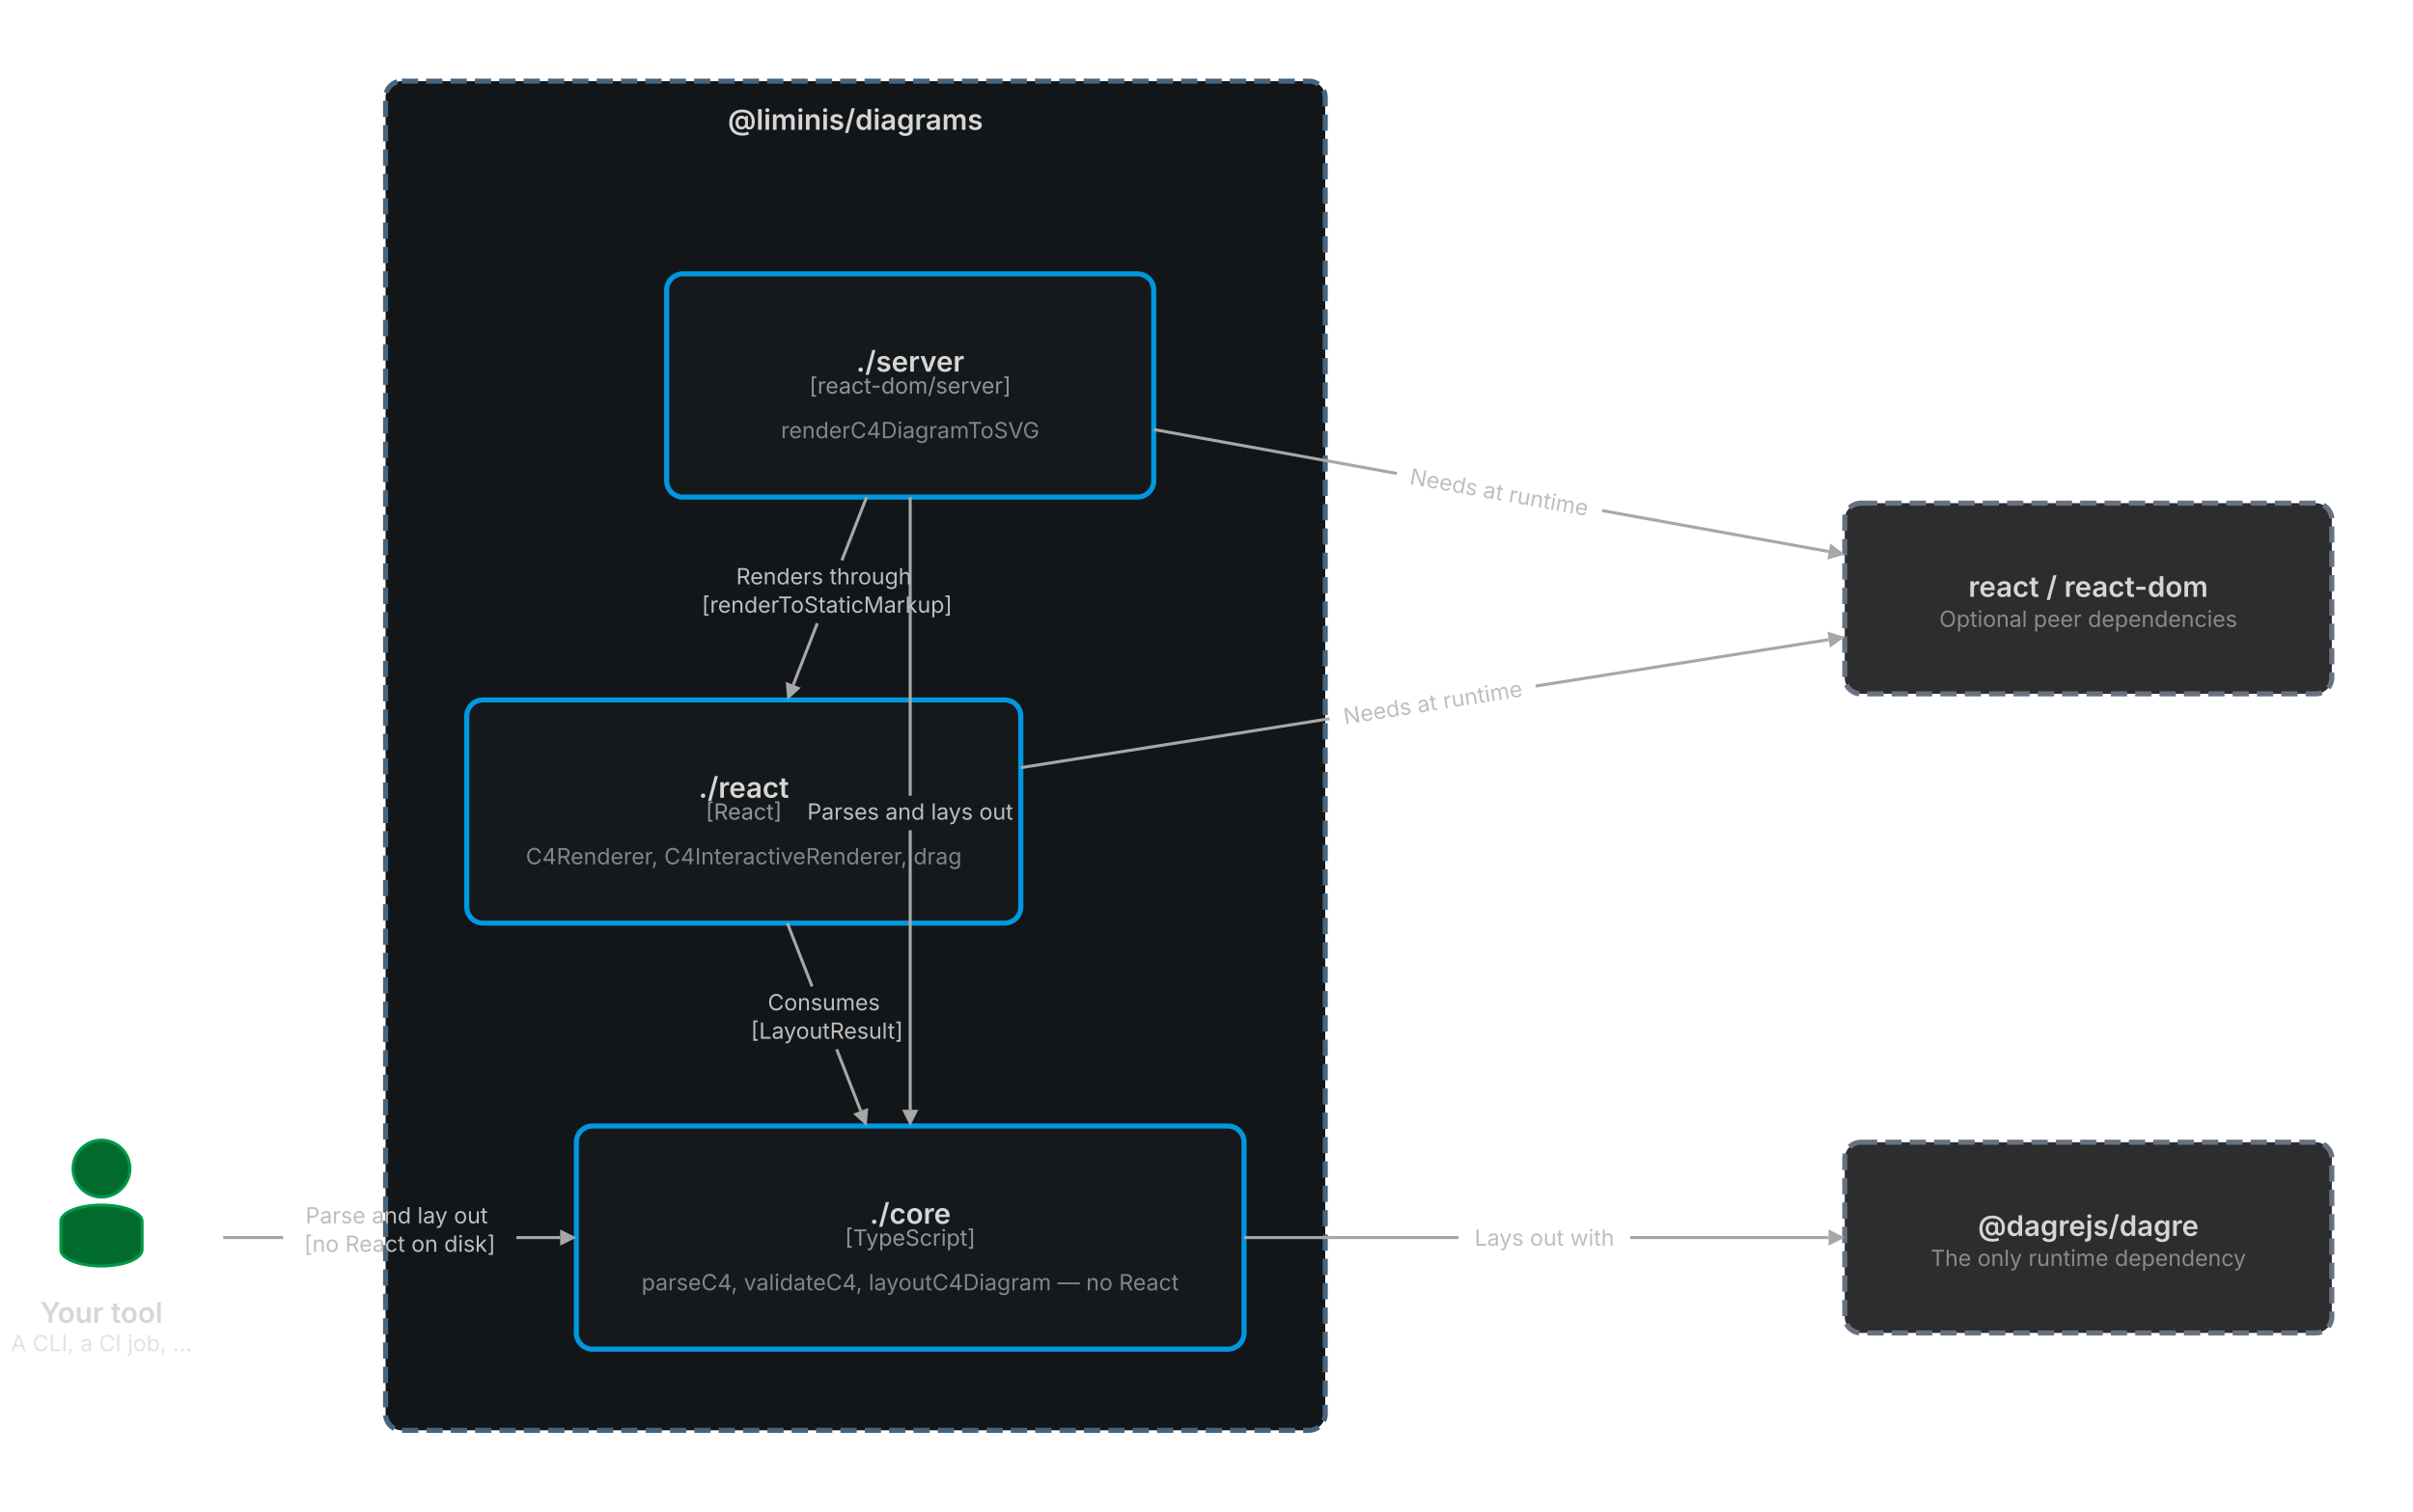
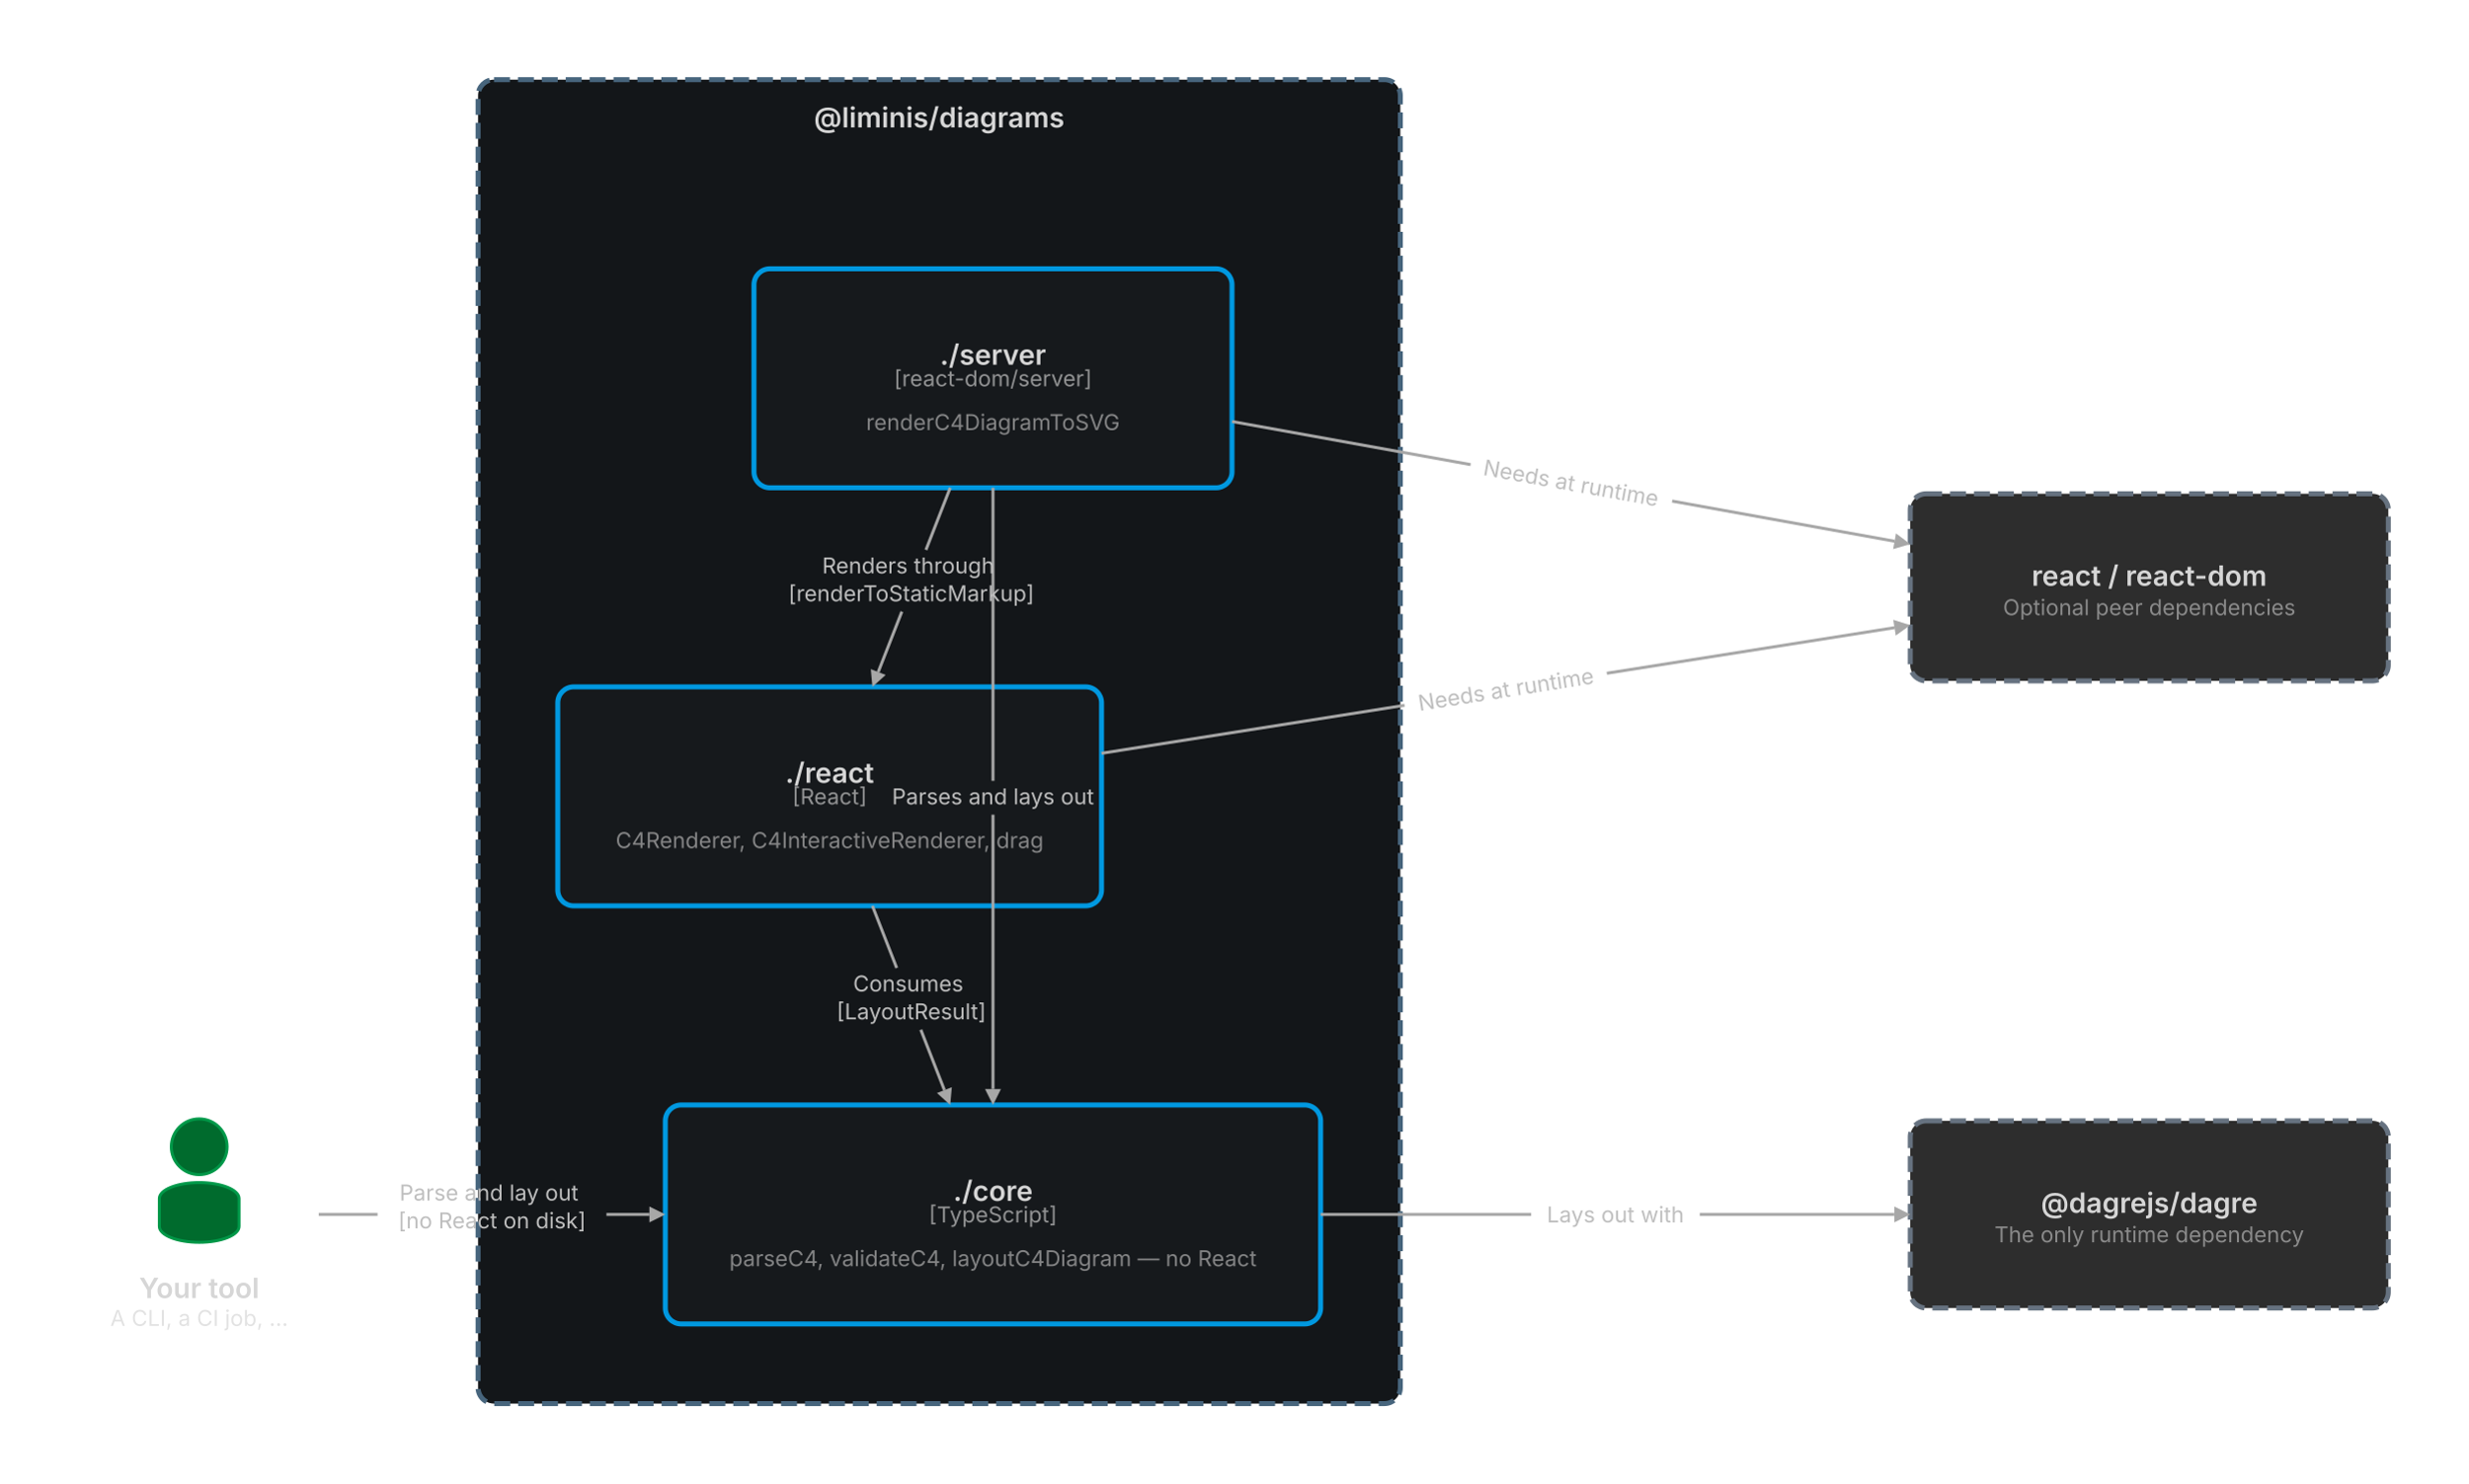
- <svg xmlns="http://www.w3.org/2000/svg" width="1189" height="745" viewBox="0 0 1189 745" data-diagram="c4" style="font-family:system-ui, -apple-system, sans-serif">
+ <svg xmlns="http://www.w3.org/2000/svg" width="1239" height="745" viewBox="-50 0 1239 745" data-diagram="c4" style="font-family:system-ui, -apple-system, sans-serif">
  <g class="boundaries-layer">
    <g>
      <rect x="190" y="40" width="463" height="665" rx="8" ry="8" fill="#131619" stroke="#47657d" stroke-width="2.5" stroke-dasharray="8 4" />
      <text x="421.5" y="64" text-anchor="middle" fill="#d6d6d6" font-size="14" font-weight="600" font-family="system-ui, -apple-system, sans-serif">@liminis/diagrams</text>
    </g>
  </g>
  <g class="nodes-layer">
    <g>
      <circle cx="50" cy="576" r="14" fill="#006b2d" stroke="#009848" stroke-width="1.5" />
      <rect x="30" y="594" width="40" height="30" rx="20" ry="8" fill="#006b2d" stroke="#009848" stroke-width="1.5" />
      <text x="50" y="652" text-anchor="middle" fill="#d6d6d6" font-size="14" font-weight="600" font-family="system-ui, -apple-system, sans-serif">Your tool</text>
      <text x="50" y="666" text-anchor="middle" fill="#d6d6d6" font-size="11" font-family="system-ui, -apple-system, sans-serif" opacity="0.7">A CLI, a CI job, ...</text>
    </g>
    <g>
      <rect x="284" y="555" width="329" height="110" rx="8" ry="8" fill="#16191c" stroke="#0098e0" stroke-width="2.5" stroke-dasharray="none" />
      <text x="448.5" y="598" text-anchor="middle" dominant-baseline="middle" fill="#d6d6d6" font-size="14" font-weight="600" font-family="system-ui, -apple-system, sans-serif">./core</text>
      <text x="448.5" y="614" text-anchor="middle" fill="#b2b2b2" font-size="11" font-family="system-ui, -apple-system, sans-serif" opacity="0.8">[TypeScript]</text>
      <text x="448.5" y="636" text-anchor="middle" fill="#b2b2b2" font-size="11" font-family="system-ui, -apple-system, sans-serif" opacity="0.7">
        <tspan x="448.5" dy="0">parseC4, validateC4, layoutC4Diagram — no React</tspan>
      </text>
    </g>
    <g>
      <rect x="230" y="345" width="273" height="110" rx="8" ry="8" fill="#16191c" stroke="#0098e0" stroke-width="2.5" stroke-dasharray="none" />
      <text x="366.5" y="388" text-anchor="middle" dominant-baseline="middle" fill="#d6d6d6" font-size="14" font-weight="600" font-family="system-ui, -apple-system, sans-serif">./react</text>
      <text x="366.5" y="404" text-anchor="middle" fill="#b2b2b2" font-size="11" font-family="system-ui, -apple-system, sans-serif" opacity="0.8">[React]</text>
      <text x="366.5" y="426" text-anchor="middle" fill="#b2b2b2" font-size="11" font-family="system-ui, -apple-system, sans-serif" opacity="0.7">
        <tspan x="366.5" dy="0">C4Renderer, C4InteractiveRenderer, drag</tspan>
      </text>
    </g>
    <g>
      <rect x="328.5" y="135" width="240" height="110" rx="8" ry="8" fill="#16191c" stroke="#0098e0" stroke-width="2.5" stroke-dasharray="none" />
      <text x="448.5" y="178" text-anchor="middle" dominant-baseline="middle" fill="#d6d6d6" font-size="14" font-weight="600" font-family="system-ui, -apple-system, sans-serif">./server</text>
      <text x="448.5" y="194" text-anchor="middle" fill="#b2b2b2" font-size="11" font-family="system-ui, -apple-system, sans-serif" opacity="0.8">[react-dom/server]</text>
      <text x="448.5" y="216" text-anchor="middle" fill="#b2b2b2" font-size="11" font-family="system-ui, -apple-system, sans-serif" opacity="0.7">
        <tspan x="448.5" dy="0">renderC4DiagramToSVG</tspan>
      </text>
    </g>
    <g>
      <rect x="909" y="563" width="240" height="94" rx="8" ry="8" fill="#2d2d2d" stroke="#667280" stroke-width="2.5" stroke-dasharray="8 4" />
      <text x="1029" y="604" text-anchor="middle" dominant-baseline="middle" fill="#d6d6d6" font-size="14" font-weight="600" font-family="system-ui, -apple-system, sans-serif">@dagrejs/dagre</text>
      <text x="1029" y="624" text-anchor="middle" fill="#b2b2b2" font-size="11" font-family="system-ui, -apple-system, sans-serif" opacity="0.7">
        <tspan x="1029" dy="0">The only runtime dependency</tspan>
      </text>
    </g>
    <g>
      <rect x="909" y="248" width="240" height="94" rx="8" ry="8" fill="#2d2d2d" stroke="#667280" stroke-width="2.5" stroke-dasharray="8 4" />
      <text x="1029" y="289" text-anchor="middle" dominant-baseline="middle" fill="#d6d6d6" font-size="14" font-weight="600" font-family="system-ui, -apple-system, sans-serif">react / react-dom</text>
      <text x="1029" y="309" text-anchor="middle" fill="#b2b2b2" font-size="11" font-family="system-ui, -apple-system, sans-serif" opacity="0.7">
        <tspan x="1029" dy="0">Optional peer dependencies</tspan>
      </text>
    </g>
  </g>
  <g class="edges-layer">
    <g>
      <path d="M 110 610 L 139.55 610" fill="none" stroke="#a7a7a7" stroke-width="1.5" />
      <path d="M 254.45 610 L 276 610" fill="none" stroke="#a7a7a7" stroke-width="1.5" />
      <polygon points="284,610 276,614 276,606" fill="#a7a7a7" />
      <text x="197" text-anchor="middle" fill="#bebebe" font-size="11" font-family="system-ui, -apple-system, sans-serif" transform="rotate(0, 197, 610)">
        <tspan x="197" y="603">Parse and lay out</tspan>
        <tspan x="197" y="617">[no React on disk]</tspan>
      </text>
    </g>
    <g>
      <path d="M 613 610 L 718.675 610" fill="none" stroke="#a7a7a7" stroke-width="1.5" />
      <path d="M 803.325 610 L 901 610" fill="none" stroke="#a7a7a7" stroke-width="1.5" />
      <polygon points="909,610 901,614 901,606" fill="#a7a7a7" />
      <text x="761" text-anchor="middle" fill="#bebebe" font-size="11" font-family="system-ui, -apple-system, sans-serif" transform="rotate(0, 761, 610)">
        <tspan x="761" y="614">Lays out with</tspan>
      </text>
    </g>
    <g>
      <path d="M 387.976 455 L 400.159 486.2" fill="none" stroke="#a7a7a7" stroke-width="1.5" />
      <path d="M 412.264 517.2 L 424.114 547.548" fill="none" stroke="#a7a7a7" stroke-width="1.5" />
      <polygon points="427.024,555 420.388,549.003 427.84,546.093" fill="#a7a7a7" />
      <text x="407.5" text-anchor="middle" fill="#bebebe" font-size="11" font-family="system-ui, -apple-system, sans-serif" transform="rotate(0, 407.5, 505)">
        <tspan x="407.5" y="498">Consumes</tspan>
        <tspan x="407.5" y="512">[LayoutResult]</tspan>
      </text>
    </g>
    <g>
      <path d="M 448.5 245 L 448.5 392.2" fill="none" stroke="#a7a7a7" stroke-width="1.5" />
      <path d="M 448.5 409.2 L 448.5 547" fill="none" stroke="#a7a7a7" stroke-width="1.5" />
      <polygon points="448.5,555 444.5,547 452.5,547" fill="#a7a7a7" />
      <text x="448.5" text-anchor="middle" fill="#bebebe" font-size="11" font-family="system-ui, -apple-system, sans-serif" transform="rotate(0, 448.5, 400)">
        <tspan x="448.5" y="404">Parses and lays out</tspan>
      </text>
    </g>
    <g>
      <path d="M 427.024 245 L 414.841 276.2" fill="none" stroke="#a7a7a7" stroke-width="1.5" />
      <path d="M 402.736 307.2 L 390.886 337.548" fill="none" stroke="#a7a7a7" stroke-width="1.5" />
      <polygon points="387.976,345 387.16,336.093 394.612,339.003" fill="#a7a7a7" />
      <text x="407.5" text-anchor="middle" fill="#bebebe" font-size="11" font-family="system-ui, -apple-system, sans-serif" transform="rotate(0, 407.5, 295)">
        <tspan x="407.5" y="288">Renders through</tspan>
        <tspan x="407.5" y="302">[renderToStaticMarkup]</tspan>
      </text>
    </g>
    <g>
      <path d="M 503 378.366 L 655.125 354.256" fill="none" stroke="#a7a7a7" stroke-width="1.5" />
      <path d="M 756.658 338.164 L 901.099 315.271" fill="none" stroke="#a7a7a7" stroke-width="1.5" />
      <polygon points="909,314.019 901.725,319.222 900.472,311.321" fill="#a7a7a7" />
      <text x="706" text-anchor="middle" fill="#bebebe" font-size="11" font-family="system-ui, -apple-system, sans-serif" transform="rotate(-9.006, 706, 346.193)">
        <tspan x="706" y="350.193">Needs at runtime</tspan>
      </text>
    </g>
    <g>
      <path d="M 568.5 211.705 L 688.293 233.373" fill="none" stroke="#a7a7a7" stroke-width="1.5" />
      <path d="M 789.452 251.671 L 901.128 271.871" fill="none" stroke="#a7a7a7" stroke-width="1.5" />
      <polygon points="909,273.295 900.416,275.807 901.84,267.935" fill="#a7a7a7" />
      <text x="738.75" text-anchor="middle" fill="#bebebe" font-size="11" font-family="system-ui, -apple-system, sans-serif" transform="rotate(10.253, 738.75, 242.5)">
        <tspan x="738.75" y="246.5">Needs at runtime</tspan>
      </text>
    </g>
  </g>
</svg>
